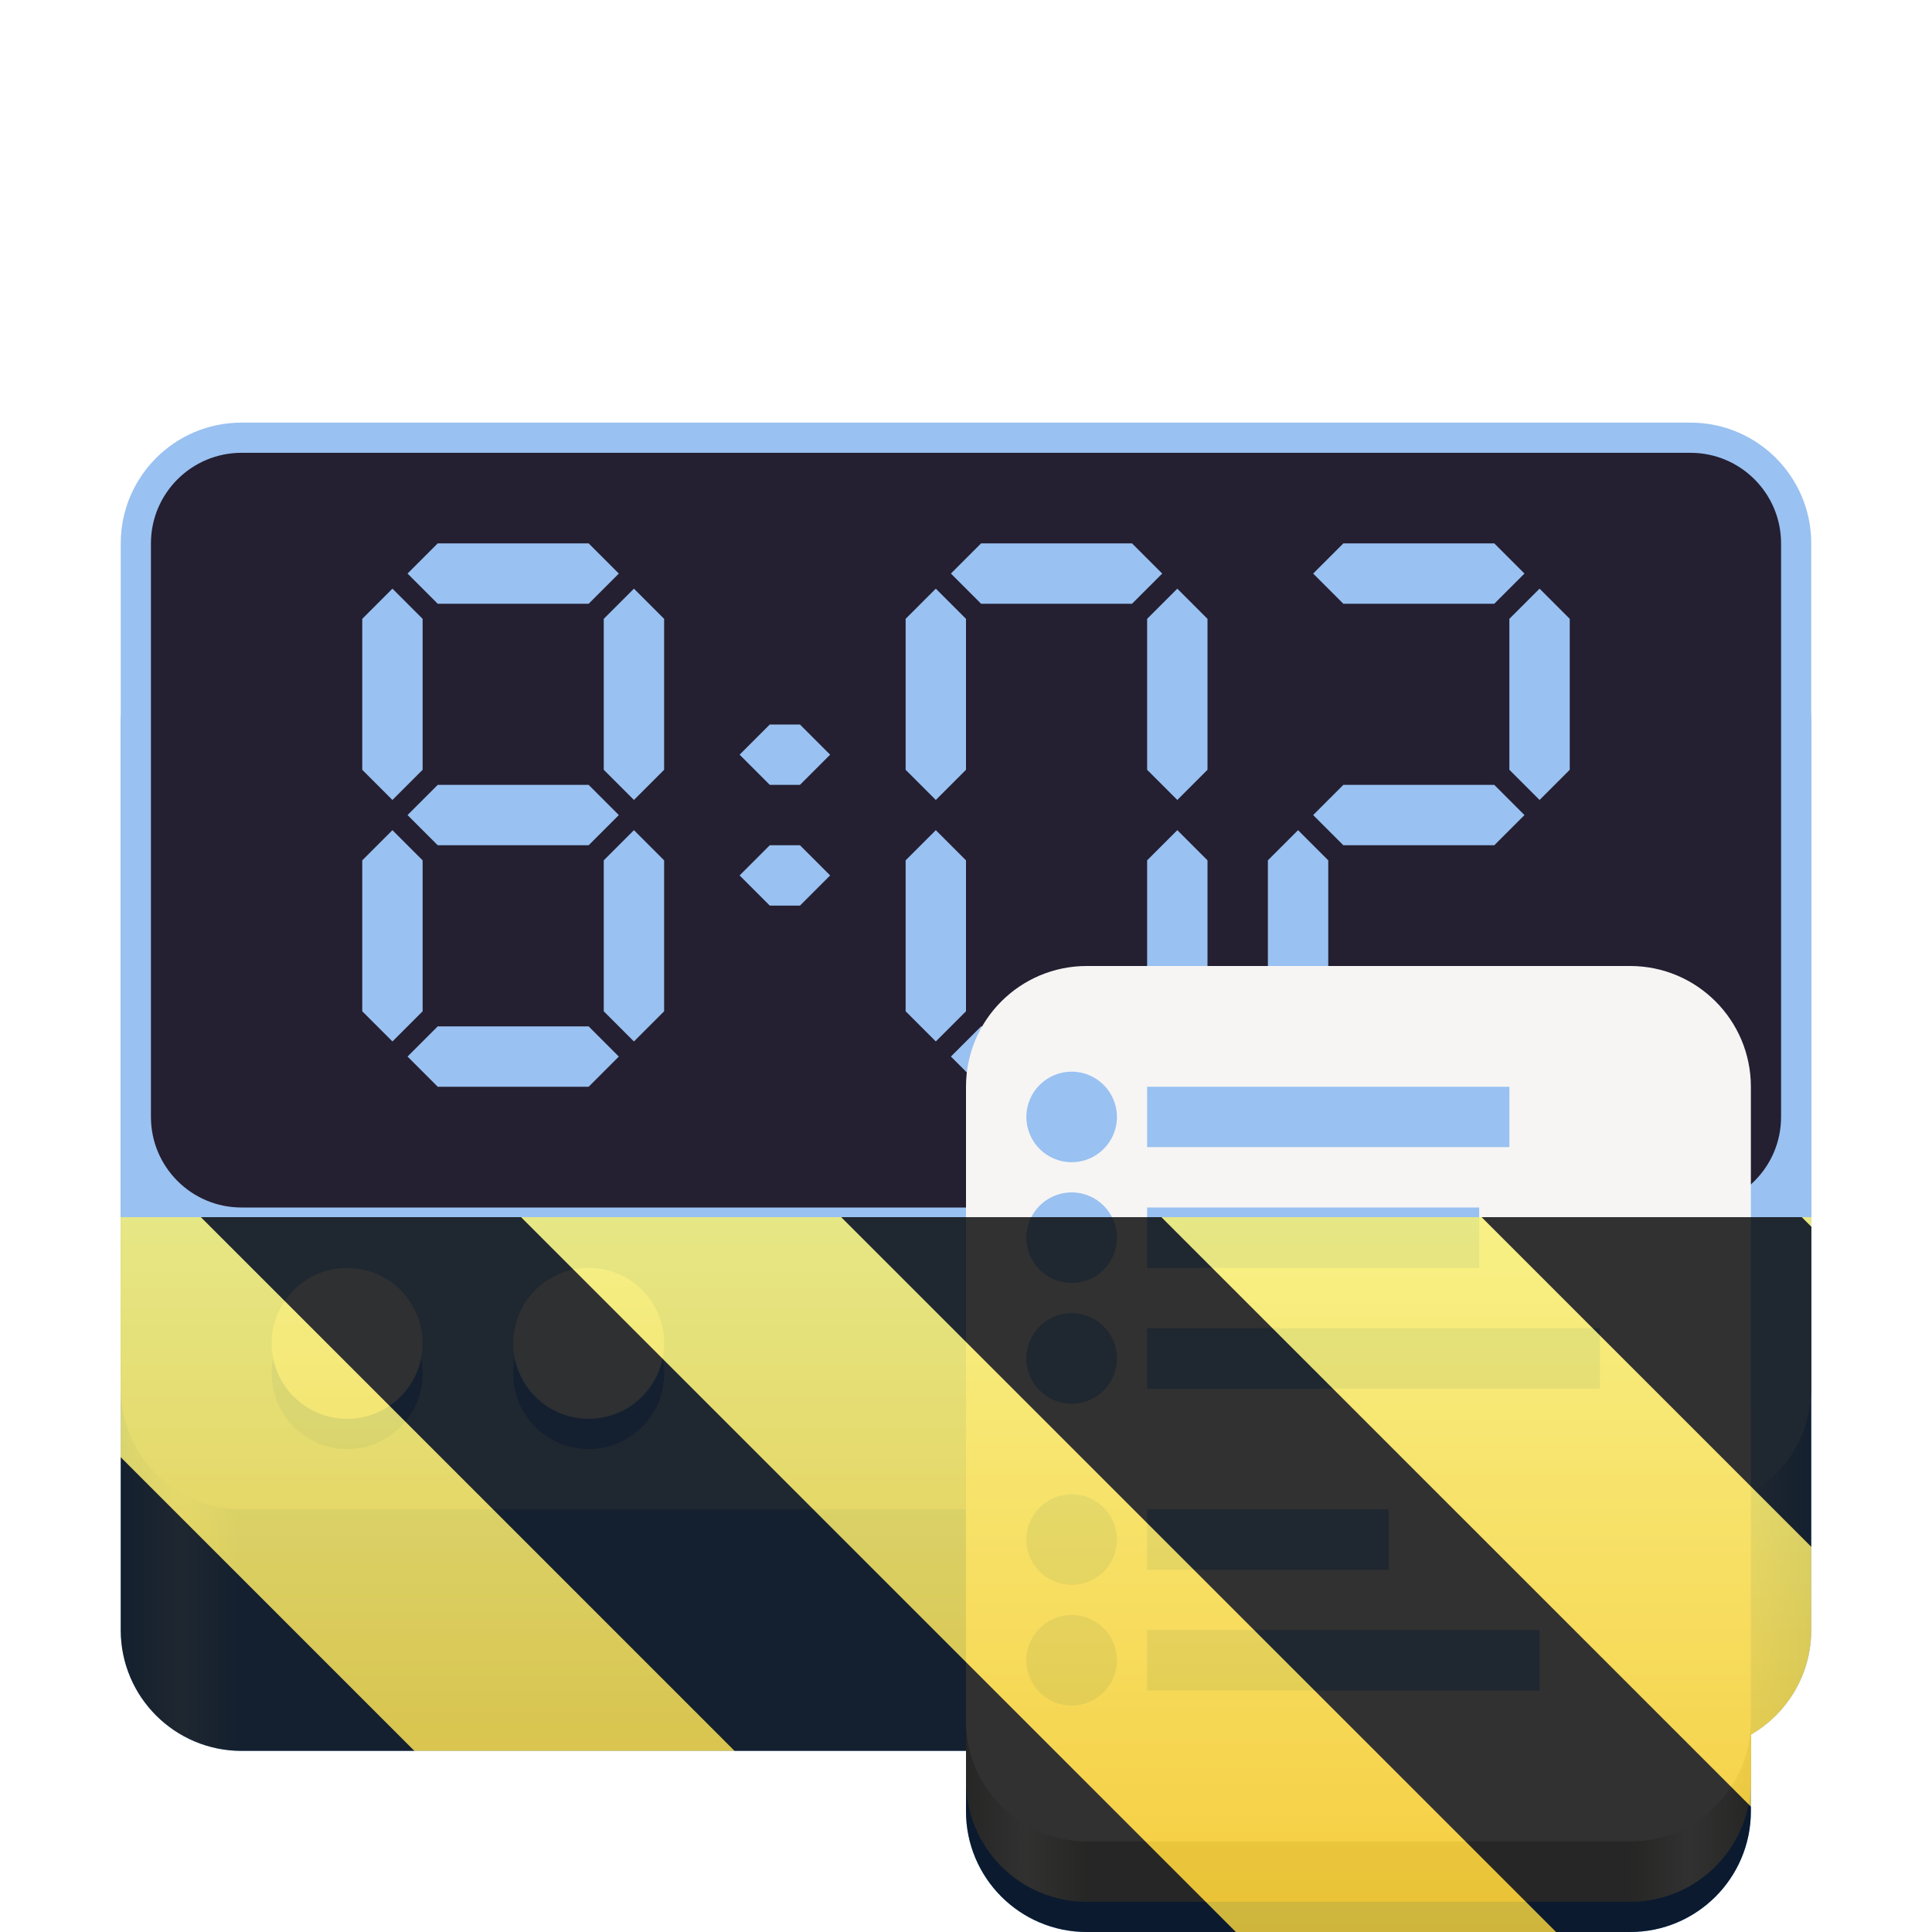
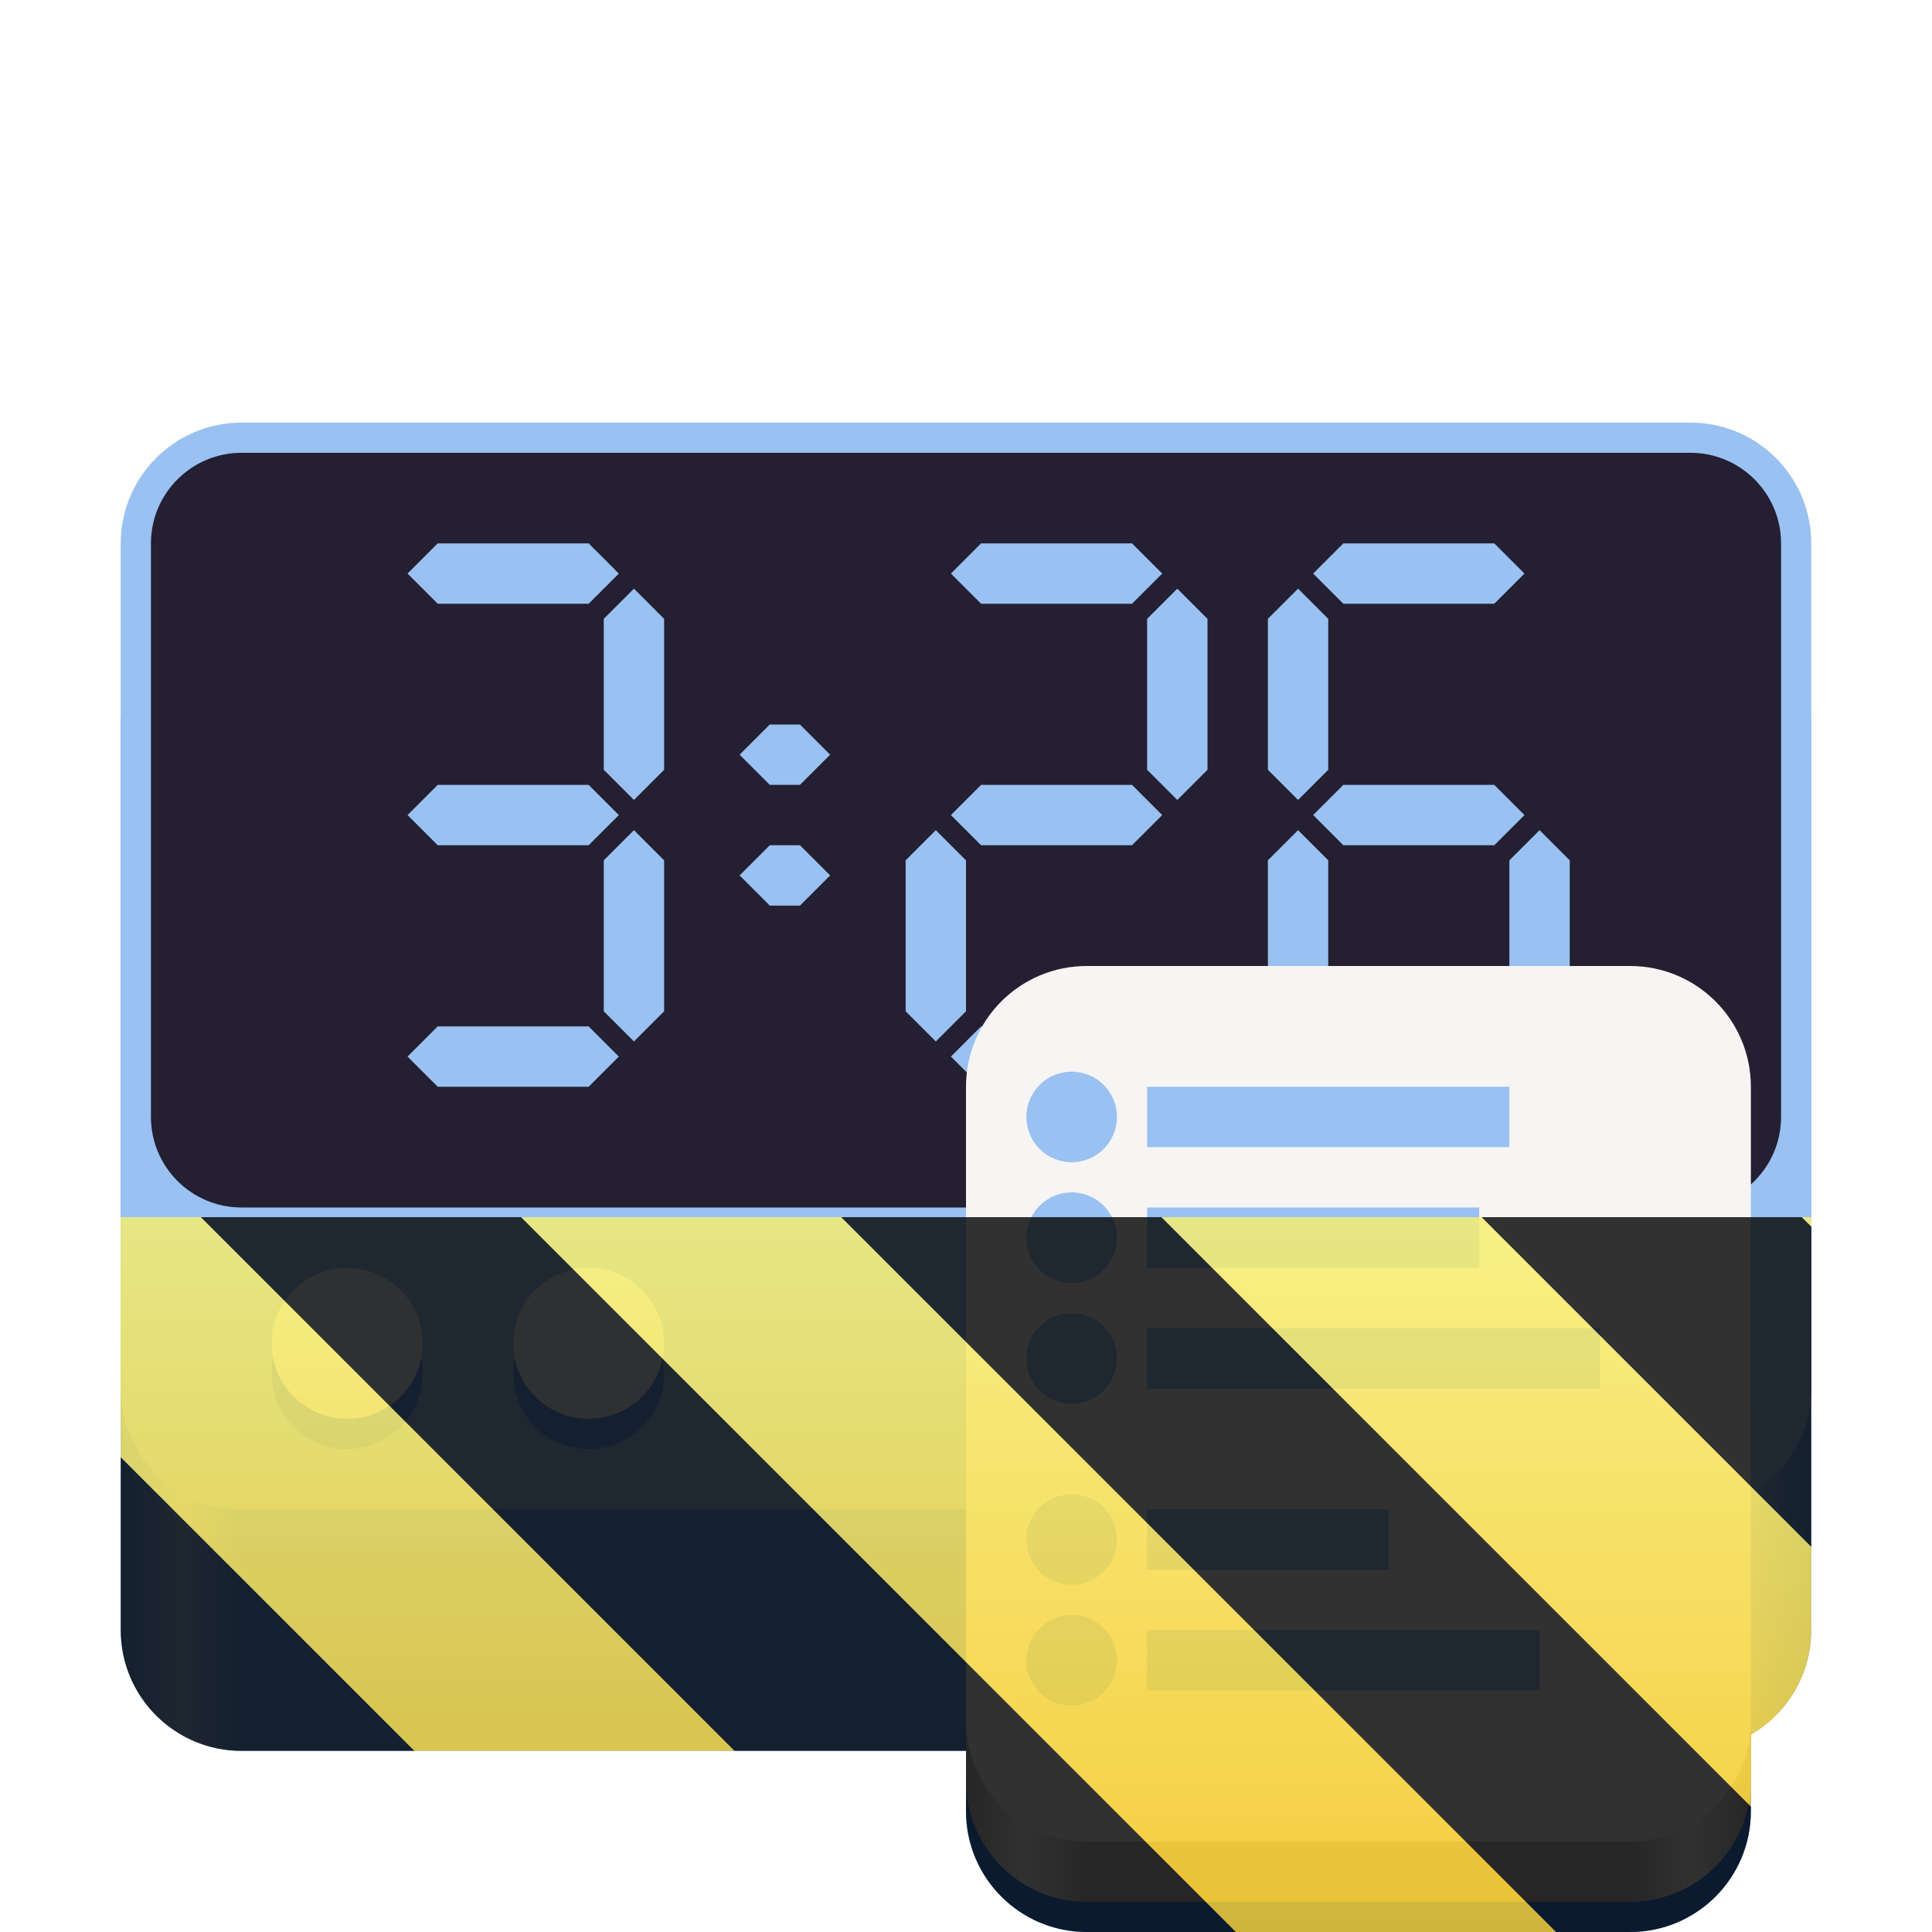
<svg xmlns="http://www.w3.org/2000/svg" height="128px" viewBox="0 0 128 128" width="128px">
  <linearGradient id="a" gradientTransform="matrix(1 0 0 0.863636 0 -132.7273)" gradientUnits="userSpaceOnUse" x1="8" x2="120" y1="292" y2="292">
    <stop offset="0" stop-color="#62a0ea" />
    <stop offset="0.036" stop-color="#99c1f1" />
    <stop offset="0.071" stop-color="#62a0ea" />
    <stop offset="0.929" stop-color="#62a0ea" />
    <stop offset="0.964" stop-color="#99c1f1" />
    <stop offset="1" stop-color="#62a0ea" />
  </linearGradient>
  <linearGradient id="b" gradientTransform="matrix(-1 0 0 -1 144 -166)" gradientUnits="userSpaceOnUse" x1="28" x2="80" y1="-276" y2="-276">
    <stop offset="0" stop-color="#c0bfbc" />
    <stop offset="0.077" stop-color="#f6f5f4" />
    <stop offset="0.154" stop-color="#c0bfbc" />
    <stop offset="0.846" stop-color="#c0bfbc" />
    <stop offset="0.923" stop-color="#f6f5f4" />
    <stop offset="1" stop-color="#c0bfbc" />
  </linearGradient>
  <clipPath id="c">
    <rect height="128" width="128" />
  </clipPath>
  <clipPath id="d">
    <rect height="128" width="128" />
  </clipPath>
  <filter id="e" height="100%" width="100%" x="0%" y="0%">
    <feColorMatrix in="SourceGraphic" type="matrix" values="0 0 0 0 1 0 0 0 0 1 0 0 0 0 1 0 0 0 1 0" />
  </filter>
  <mask id="f">
    <g clip-path="url(#d)" filter="url(#e)">
      <g clip-path="url(#c)">
        <path d="m 16 40 h 96 c 4.418 0 8 3.582 8 8 v 60 c 0 4.418 -3.582 8 -8 8 h -96 c -4.418 0 -8 -3.582 -8 -8 v -60 c 0 -4.418 3.582 -8 8 -8 z m 0 0" fill="url(#a)" />
        <path d="m 16 28 h 96 c 4.418 0 8 3.582 8 8 v 56 c 0 4.418 -3.582 8 -8 8 h -96 c -4.418 0 -8 -3.582 -8 -8 v -56 c 0 -4.418 3.582 -8 8 -8 z m 0 0" fill="#99c1f1" />
        <path d="m 16 30 h 96 c 3.312 0 6 2.688 6 6 v 38 c 0 3.312 -2.688 6 -6 6 h -96 c -3.312 0 -6 -2.688 -6 -6 v -38 c 0 -3.312 2.688 -6 6 -6 z m 0 0" fill="#241f31" />
        <path d="m 49 50 l 2 -2 h 2 l 2 2 l -2 2 h -2 z m 0 0" fill="#99c1f1" />
        <path d="m 27 38 l 2 -2 h 10 l 2 2 l -2 2 h -10 z m 0 0" fill="#99c1f1" />
        <path d="m 27 54 l 2 -2 h 10 l 2 2 l -2 2 h -10 z m 0 0" fill="#99c1f1" />
        <path d="m 27 70 l 2 -2 h 10 l 2 2 l -2 2 h -10 z m 0 0" fill="#99c1f1" />
        <path d="m 42 39 l 2 2 v 10 l -2 2 l -2 -2 v -10 z m 0 0" fill="#99c1f1" />
-         <path d="m 26 39 l 2 2 v 10 l -2 2 l -2 -2 v -10 z m 0 0" fill="#99c1f1" />
        <path d="m 42 55 l 2 2 v 10 l -2 2 l -2 -2 v -10 z m 0 0" fill="#99c1f1" />
-         <path d="m 26 55 l 2 2 v 10 l -2 2 l -2 -2 v -10 z m 0 0" fill="#99c1f1" />
        <path d="m 63 38 l 2 -2 h 10 l 2 2 l -2 2 h -10 z m 0 0" fill="#99c1f1" />
        <path d="m 63 70 l 2 -2 h 10 l 2 2 l -2 2 h -10 z m 0 0" fill="#99c1f1" />
        <path d="m 78 39 l 2 2 v 10 l -2 2 l -2 -2 v -10 z m 0 0" fill="#99c1f1" />
-         <path d="m 62 39 l 2 2 v 10 l -2 2 l -2 -2 v -10 z m 0 0" fill="#99c1f1" />
-         <path d="m 78 55 l 2 2 v 10 l -2 2 l -2 -2 v -10 z m 0 0" fill="#99c1f1" />
+         <path d="m 102 55 l 2 2 v 10 l -2 2 l -2 -2 v -10 z m 0 0" fill="#99c1f1" />
        <path d="m 62 55 l 2 2 v 10 l -2 2 l -2 -2 v -10 z m 0 0" fill="#99c1f1" />
        <path d="m 87 38 l 2 -2 h 10 l 2 2 l -2 2 h -10 z m 0 0" fill="#99c1f1" />
        <path d="m 87 54 l 2 -2 h 10 l 2 2 l -2 2 h -10 z m 0 0" fill="#99c1f1" />
+         <path d="m 63 54 l 2 -2 h 10 l 2 2 l -2 2 h -10 z m 0 0" fill="#99c1f1" />
        <path d="m 87 70 l 2 -2 h 10 l 2 2 l -2 2 h -10 z m 0 0" fill="#99c1f1" />
-         <path d="m 102 39 l 2 2 v 10 l -2 2 l -2 -2 v -10 z m 0 0" fill="#99c1f1" />
+         <path d="m 86 39 l 2 2 v 10 l -2 2 l -2 -2 v -10 z m 0 0" fill="#99c1f1" />
        <path d="m 86 55 l 2 2 v 10 l -2 2 l -2 -2 v -10 z m 0 0" fill="#99c1f1" />
        <path d="m 49 58 l 2 -2 h 2 l 2 2 l -2 2 h -2 z m 0 0" fill="#99c1f1" />
        <path d="m 28 91 c 0 2.762 -2.238 5 -5 5 s -5 -2.238 -5 -5 s 2.238 -5 5 -5 s 5 2.238 5 5 z m 0 0" fill="#62a0ea" />
        <path d="m 28 89 c 0 2.762 -2.238 5 -5 5 s -5 -2.238 -5 -5 s 2.238 -5 5 -5 s 5 2.238 5 5 z m 0 0" fill="#e7f1fc" />
        <path d="m 44 91 c 0 2.762 -2.238 5 -5 5 s -5 -2.238 -5 -5 s 2.238 -5 5 -5 s 5 2.238 5 5 z m 0 0" fill="#62a0ea" />
        <path d="m 44 89 c 0 2.762 -2.238 5 -5 5 s -5 -2.238 -5 -5 s 2.238 -5 5 -5 s 5 2.238 5 5 z m 0 0" fill="#e7f1fc" />
        <path d="m 108 128 h -36 c -4.418 0 -8 -3.582 -8 -8 v -14 c 0 -4.418 3.582 -8 8 -8 h 36 c 4.418 0 8 3.582 8 8 v 14 c 0 4.418 -3.582 8 -8 8 z m 0 0" fill="#3584e4" />
        <path d="m 108 126 h -36 c -4.418 0 -8 -3.582 -8 -8 v -24 c 0 -4.418 3.582 -8 8 -8 h 36 c 4.418 0 8 3.582 8 8 v 24 c 0 4.418 -3.582 8 -8 8 z m 0 0" fill="url(#b)" />
        <path d="m 108 122 h -36 c -4.418 0 -8 -3.582 -8 -8 v -42 c 0 -4.418 3.582 -8 8 -8 h 36 c 4.418 0 8 3.582 8 8 v 42 c 0 4.418 -3.582 8 -8 8 z m 0 0" fill="#f6f5f4" />
        <path d="m 74 82 c 0 1.656 -1.344 3 -3 3 s -3 -1.344 -3 -3 s 1.344 -3 3 -3 s 3 1.344 3 3 z m 0 0" fill="#99c1f1" />
        <path d="m 76 80 h 22 v 4 h -22 z m 0 0" fill="#99c1f1" />
        <path d="m 74 90 c 0 1.656 -1.344 3 -3 3 s -3 -1.344 -3 -3 s 1.344 -3 3 -3 s 3 1.344 3 3 z m 0 0" fill="#99c1f1" />
        <path d="m 76 88 h 30 v 4 h -30 z m 0 0" fill="#99c1f1" />
        <path d="m 74 102 c 0 1.656 -1.344 3 -3 3 s -3 -1.344 -3 -3 s 1.344 -3 3 -3 s 3 1.344 3 3 z m 0 0" fill="#99c1f1" />
        <path d="m 76 100 h 16 v 4 h -16 z m 0 0" fill="#99c1f1" />
        <path d="m 74 110 c 0 1.656 -1.344 3 -3 3 s -3 -1.344 -3 -3 s 1.344 -3 3 -3 s 3 1.344 3 3 z m 0 0" fill="#99c1f1" />
        <path d="m 76 108 h 26 v 4 h -26 z m 0 0" fill="#99c1f1" />
        <path d="m 74 74 c 0 1.656 -1.344 3 -3 3 s -3 -1.344 -3 -3 s 1.344 -3 3 -3 s 3 1.344 3 3 z m 0 0" fill="#99c1f1" />
        <path d="m 76 72 h 24 v 4 h -24 z m 0 0" fill="#99c1f1" />
      </g>
    </g>
  </mask>
  <mask id="g">
    <g filter="url(#e)">
      <rect fill-opacity="0.8" height="128" width="128" />
    </g>
  </mask>
  <linearGradient id="h" gradientTransform="matrix(0 0.37 -0.98462 0 295.385 -30.36)" gradientUnits="userSpaceOnUse" x1="300" x2="428" y1="235" y2="235">
    <stop offset="0" stop-color="#f9f06b" />
    <stop offset="1" stop-color="#f5c211" />
  </linearGradient>
  <clipPath id="i">
    <rect height="128" width="128" />
  </clipPath>
  <clipPath id="j">
    <rect height="128" width="128" />
  </clipPath>
  <path d="m 16 40 h 96 c 4.418 0 8 3.582 8 8 v 60 c 0 4.418 -3.582 8 -8 8 h -96 c -4.418 0 -8 -3.582 -8 -8 v -60 c 0 -4.418 3.582 -8 8 -8 z m 0 0" fill="url(#a)" />
  <path d="m 16 28 h 96 c 4.418 0 8 3.582 8 8 v 56 c 0 4.418 -3.582 8 -8 8 h -96 c -4.418 0 -8 -3.582 -8 -8 v -56 c 0 -4.418 3.582 -8 8 -8 z m 0 0" fill="#99c1f1" />
  <path d="m 16 30 h 96 c 3.312 0 6 2.688 6 6 v 38 c 0 3.312 -2.688 6 -6 6 h -96 c -3.312 0 -6 -2.688 -6 -6 v -38 c 0 -3.312 2.688 -6 6 -6 z m 0 0" fill="#241f31" />
  <g fill="#99c1f1">
    <path d="m 49 50 l 2 -2 h 2 l 2 2 l -2 2 h -2 z m 0 0" />
    <path d="m 27 38 l 2 -2 h 10 l 2 2 l -2 2 h -10 z m 0 0" />
    <path d="m 27 54 l 2 -2 h 10 l 2 2 l -2 2 h -10 z m 0 0" />
    <path d="m 27 70 l 2 -2 h 10 l 2 2 l -2 2 h -10 z m 0 0" />
    <path d="m 42 39 l 2 2 v 10 l -2 2 l -2 -2 v -10 z m 0 0" />
-     <path d="m 26 39 l 2 2 v 10 l -2 2 l -2 -2 v -10 z m 0 0" />
    <path d="m 42 55 l 2 2 v 10 l -2 2 l -2 -2 v -10 z m 0 0" />
-     <path d="m 26 55 l 2 2 v 10 l -2 2 l -2 -2 v -10 z m 0 0" />
    <path d="m 63 38 l 2 -2 h 10 l 2 2 l -2 2 h -10 z m 0 0" />
    <path d="m 63 70 l 2 -2 h 10 l 2 2 l -2 2 h -10 z m 0 0" />
    <path d="m 78 39 l 2 2 v 10 l -2 2 l -2 -2 v -10 z m 0 0" />
-     <path d="m 62 39 l 2 2 v 10 l -2 2 l -2 -2 v -10 z m 0 0" />
-     <path d="m 78 55 l 2 2 v 10 l -2 2 l -2 -2 v -10 z m 0 0" />
+     <path d="m 102 55 l 2 2 v 10 l -2 2 l -2 -2 v -10 z m 0 0" />
    <path d="m 62 55 l 2 2 v 10 l -2 2 l -2 -2 v -10 z m 0 0" />
    <path d="m 87 38 l 2 -2 h 10 l 2 2 l -2 2 h -10 z m 0 0" />
    <path d="m 87 54 l 2 -2 h 10 l 2 2 l -2 2 h -10 z m 0 0" />
+     <path d="m 63 54 l 2 -2 h 10 l 2 2 l -2 2 h -10 z m 0 0" />
    <path d="m 87 70 l 2 -2 h 10 l 2 2 l -2 2 h -10 z m 0 0" />
-     <path d="m 102 39 l 2 2 v 10 l -2 2 l -2 -2 v -10 z m 0 0" />
+     <path d="m 86 39 l 2 2 v 10 l -2 2 l -2 -2 v -10 z m 0 0" />
    <path d="m 86 55 l 2 2 v 10 l -2 2 l -2 -2 v -10 z m 0 0" />
    <path d="m 49 58 l 2 -2 h 2 l 2 2 l -2 2 h -2 z m 0 0" />
  </g>
  <path d="m 28 91 c 0 2.762 -2.238 5 -5 5 s -5 -2.238 -5 -5 s 2.238 -5 5 -5 s 5 2.238 5 5 z m 0 0" fill="#62a0ea" />
  <path d="m 28 89 c 0 2.762 -2.238 5 -5 5 s -5 -2.238 -5 -5 s 2.238 -5 5 -5 s 5 2.238 5 5 z m 0 0" fill="#e7f1fc" />
  <path d="m 44 91 c 0 2.762 -2.238 5 -5 5 s -5 -2.238 -5 -5 s 2.238 -5 5 -5 s 5 2.238 5 5 z m 0 0" fill="#62a0ea" />
  <path d="m 44 89 c 0 2.762 -2.238 5 -5 5 s -5 -2.238 -5 -5 s 2.238 -5 5 -5 s 5 2.238 5 5 z m 0 0" fill="#e7f1fc" />
  <path d="m 108 128 h -36 c -4.418 0 -8 -3.582 -8 -8 v -14 c 0 -4.418 3.582 -8 8 -8 h 36 c 4.418 0 8 3.582 8 8 v 14 c 0 4.418 -3.582 8 -8 8 z m 0 0" fill="#3584e4" />
  <path d="m 108 126 h -36 c -4.418 0 -8 -3.582 -8 -8 v -24 c 0 -4.418 3.582 -8 8 -8 h 36 c 4.418 0 8 3.582 8 8 v 24 c 0 4.418 -3.582 8 -8 8 z m 0 0" fill="url(#b)" />
  <path d="m 108 122 h -36 c -4.418 0 -8 -3.582 -8 -8 v -42 c 0 -4.418 3.582 -8 8 -8 h 36 c 4.418 0 8 3.582 8 8 v 42 c 0 4.418 -3.582 8 -8 8 z m 0 0" fill="#f6f5f4" />
  <path d="m 74 82 c 0 1.656 -1.344 3 -3 3 s -3 -1.344 -3 -3 s 1.344 -3 3 -3 s 3 1.344 3 3 z m 0 0" fill="#99c1f1" />
  <path d="m 76 80 h 22 v 4 h -22 z m 0 0" fill="#99c1f1" />
  <path d="m 74 90 c 0 1.656 -1.344 3 -3 3 s -3 -1.344 -3 -3 s 1.344 -3 3 -3 s 3 1.344 3 3 z m 0 0" fill="#99c1f1" />
  <path d="m 76 88 h 30 v 4 h -30 z m 0 0" fill="#99c1f1" />
  <path d="m 74 102 c 0 1.656 -1.344 3 -3 3 s -3 -1.344 -3 -3 s 1.344 -3 3 -3 s 3 1.344 3 3 z m 0 0" fill="#99c1f1" />
  <path d="m 76 100 h 16 v 4 h -16 z m 0 0" fill="#99c1f1" />
  <path d="m 74 110 c 0 1.656 -1.344 3 -3 3 s -3 -1.344 -3 -3 s 1.344 -3 3 -3 s 3 1.344 3 3 z m 0 0" fill="#99c1f1" />
  <path d="m 76 108 h 26 v 4 h -26 z m 0 0" fill="#99c1f1" />
  <path d="m 74 74 c 0 1.656 -1.344 3 -3 3 s -3 -1.344 -3 -3 s 1.344 -3 3 -3 s 3 1.344 3 3 z m 0 0" fill="#99c1f1" />
  <path d="m 76 72 h 24 v 4 h -24 z m 0 0" fill="#99c1f1" />
  <g clip-path="url(#j)" mask="url(#f)">
    <g clip-path="url(#i)" mask="url(#g)">
      <path d="m 128 80.641 v 47.359 h -128 v -47.359 z m 0 0" fill="url(#h)" />
      <path d="m 13.309 80.641 l 47.355 47.359 h 21.215 l -47.359 -47.359 z m 42.422 0 l 47.363 47.359 h 21.215 l -47.363 -47.359 z m 42.43 0 l 29.84 29.84 v -21.211 l -8.629 -8.629 z m -98.16 7.906 v 21.215 l 18.238 18.238 h 21.215 z m 0 0" />
    </g>
  </g>
</svg>
